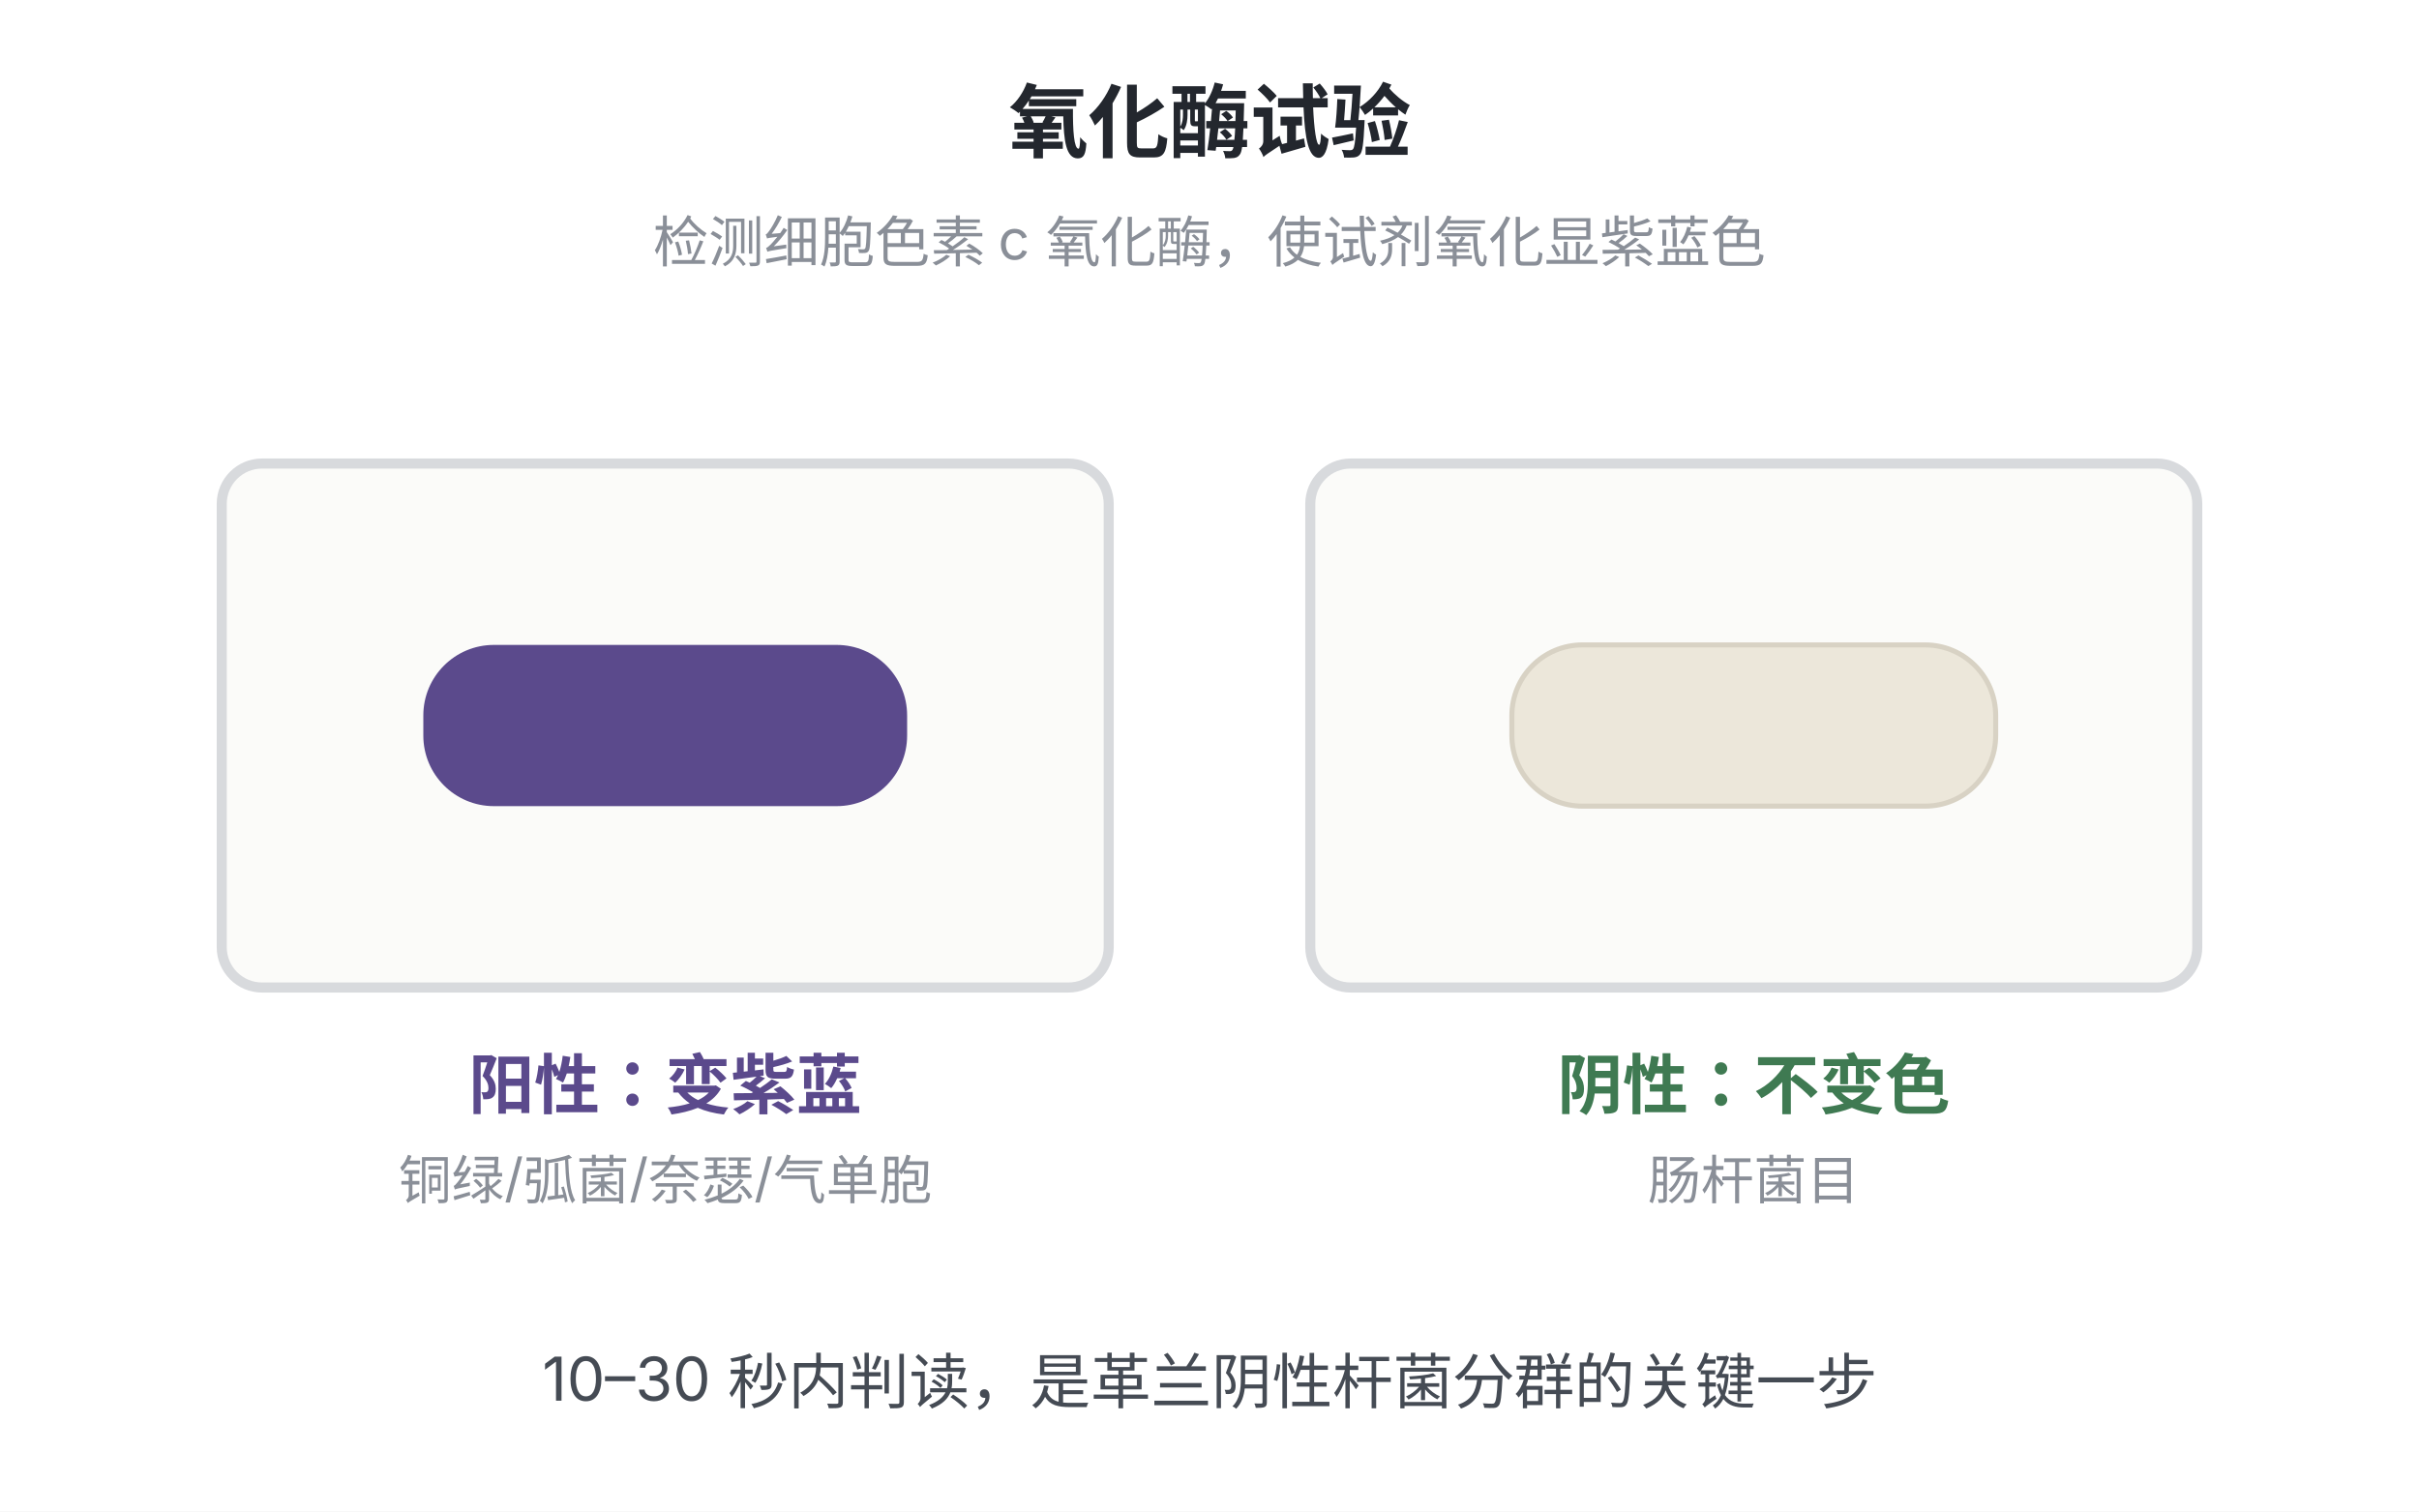
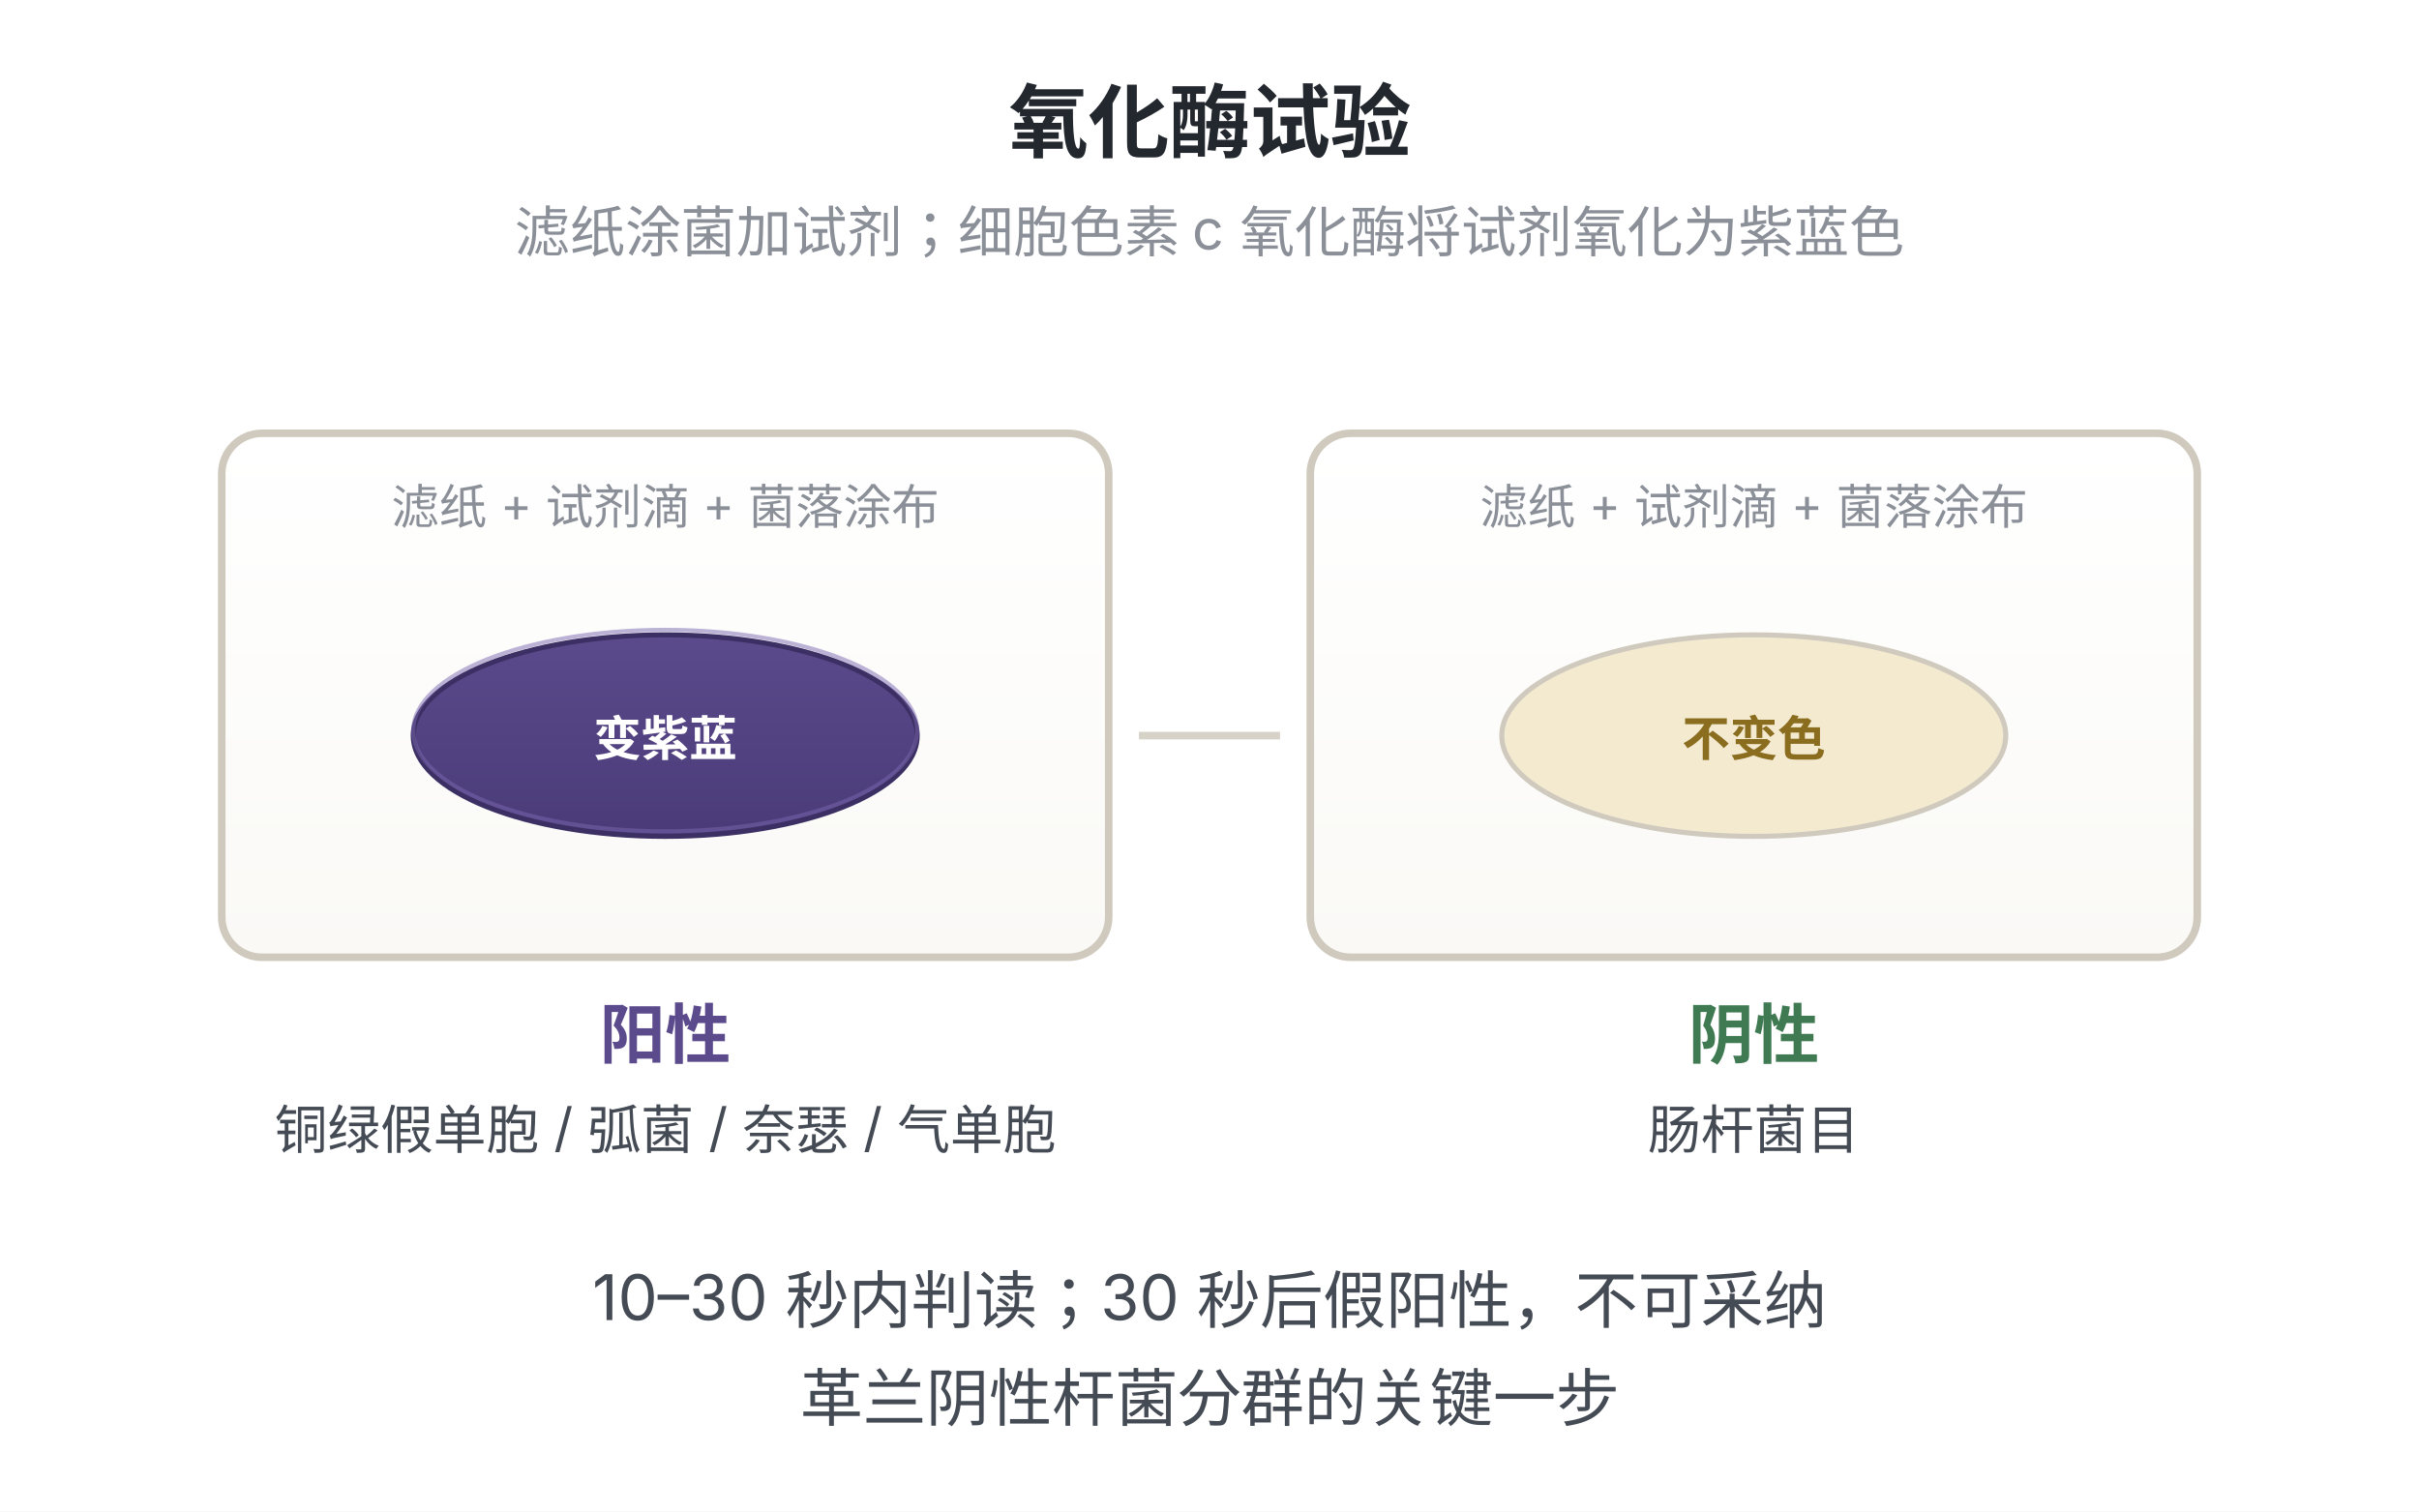
<svg xmlns="http://www.w3.org/2000/svg" viewBox="0 0 480 300" font-family="-apple-system,'PingFang SC','Microsoft YaHei',sans-serif">
+   <defs>
+     <linearGradient id="oxPaper" x1="0" y1="0" x2="0" y2="1">
+       <stop offset="0" stop-color="#ffffff" />
+       <stop offset="1" stop-color="#faf9f6" />
+     </linearGradient>
+     <linearGradient id="oxPos" x1="0" y1="0" x2="0" y2="1">
+       <stop offset="0" stop-color="#5b4a8c" />
+       <stop offset="1" stop-color="#4a3b78" />
+     </linearGradient>
+   </defs>
  <rect width="480" height="300" fill="#ffffff" />
  <text x="240" y="30" text-anchor="middle" font-size="16" font-weight="700" fill="#23272e">氧化酶试验</text>
-   <text x="240" y="52" text-anchor="middle" font-size="11" fill="#8a8f98">检测细胞色素 c 氧化酶，使试剂氧化显紫蓝色</text>
-   <rect x="44" y="92" width="176" height="104" rx="8" fill="#fbfbf9" stroke="#d8dadd" stroke-width="2" />
-   <rect x="84" y="128" width="96" height="32" rx="14" fill="#5b4a8c" />
-   <text x="132" y="220" text-anchor="middle" font-size="13" font-weight="700" fill="#5b4a8c">阳性：变紫蓝</text>
-   <text x="132" y="238" text-anchor="middle" font-size="10.5" fill="#8a8f98">铜绿/弧菌/奈瑟/气单胞</text>
-   <rect x="260" y="92" width="176" height="104" rx="8" fill="#fbfbf9" stroke="#d8dadd" stroke-width="2" />
-   <rect x="300" y="128" width="96" height="32" rx="14" fill="#ece7da" stroke="#d8d2c4" />
-   <text x="348" y="220" text-anchor="middle" font-size="13" font-weight="700" fill="#3f7a52">阴性：不变色</text>
-   <text x="348" y="238" text-anchor="middle" font-size="10.5" fill="#8a8f98">肠杆菌目</text>
-   <text x="240" y="278" text-anchor="middle" font-size="12" fill="#454b54">10–30 秒内判读，是革兰阴性杆菌分群的关键一步</text>
+   <text x="240" y="50" text-anchor="middle" font-size="11" fill="#8a8f98">滤纸涂菌加试剂；细胞色素 c 氧化酶将试剂氧化为紫蓝色</text>
+   <rect x="44" y="86" width="176" height="104" rx="8" fill="url(#oxPaper)" stroke="#cfcabd" stroke-width="1.5" />
+   <text x="132" y="104" text-anchor="middle" font-size="9.5" fill="#8a8f98">滤纸 + 试剂滴 + 菌落涂布</text>
+   <ellipse cx="132" cy="146" rx="50" ry="20" fill="url(#oxPos)" stroke="#3c2f63" stroke-width="1" />
+   <ellipse cx="132" cy="146" rx="50" ry="20" fill="none" stroke="#7a68b0" stroke-width="0.8" opacity="0.5" transform="translate(0,-1)" />
+   <text x="132" y="150" text-anchor="middle" font-size="9.5" font-weight="700" fill="#ffffff">变紫蓝</text>
+   <text x="132" y="210" text-anchor="middle" font-size="13" font-weight="700" fill="#5b4a8c">阳性</text>
+   <text x="132" y="228" text-anchor="middle" font-size="10.5" fill="#454b54">铜绿假单胞 / 弧菌 / 奈瑟 / 气单胞</text>
+   <rect x="260" y="86" width="176" height="104" rx="8" fill="url(#oxPaper)" stroke="#cfcabd" stroke-width="1.5" />
+   <text x="348" y="104" text-anchor="middle" font-size="9.5" fill="#8a8f98">滤纸 + 试剂滴 + 菌落涂布</text>
+   <ellipse cx="348" cy="146" rx="50" ry="20" fill="#f3ead0" stroke="#cfcabd" stroke-width="1" />
+   <text x="348" y="150" text-anchor="middle" font-size="9.5" font-weight="700" fill="#8a6d1f">不变色</text>
+   <text x="348" y="210" text-anchor="middle" font-size="13" font-weight="700" fill="#3f7a52">阴性</text>
+   <text x="348" y="228" text-anchor="middle" font-size="10.5" fill="#454b54">肠杆菌目</text>
+   <line x1="226" y1="146" x2="254" y2="146" stroke="#d6d2c8" stroke-width="1.5" />
+   <text x="240" y="262" text-anchor="middle" font-size="12.5" fill="#454b54">10–30 秒内判读；30 秒后假阳性，不可采纳</text>
+   <text x="240" y="282" text-anchor="middle" font-size="12.5" fill="#454b54">革兰阴性杆菌分群的关键一步</text>
</svg>
